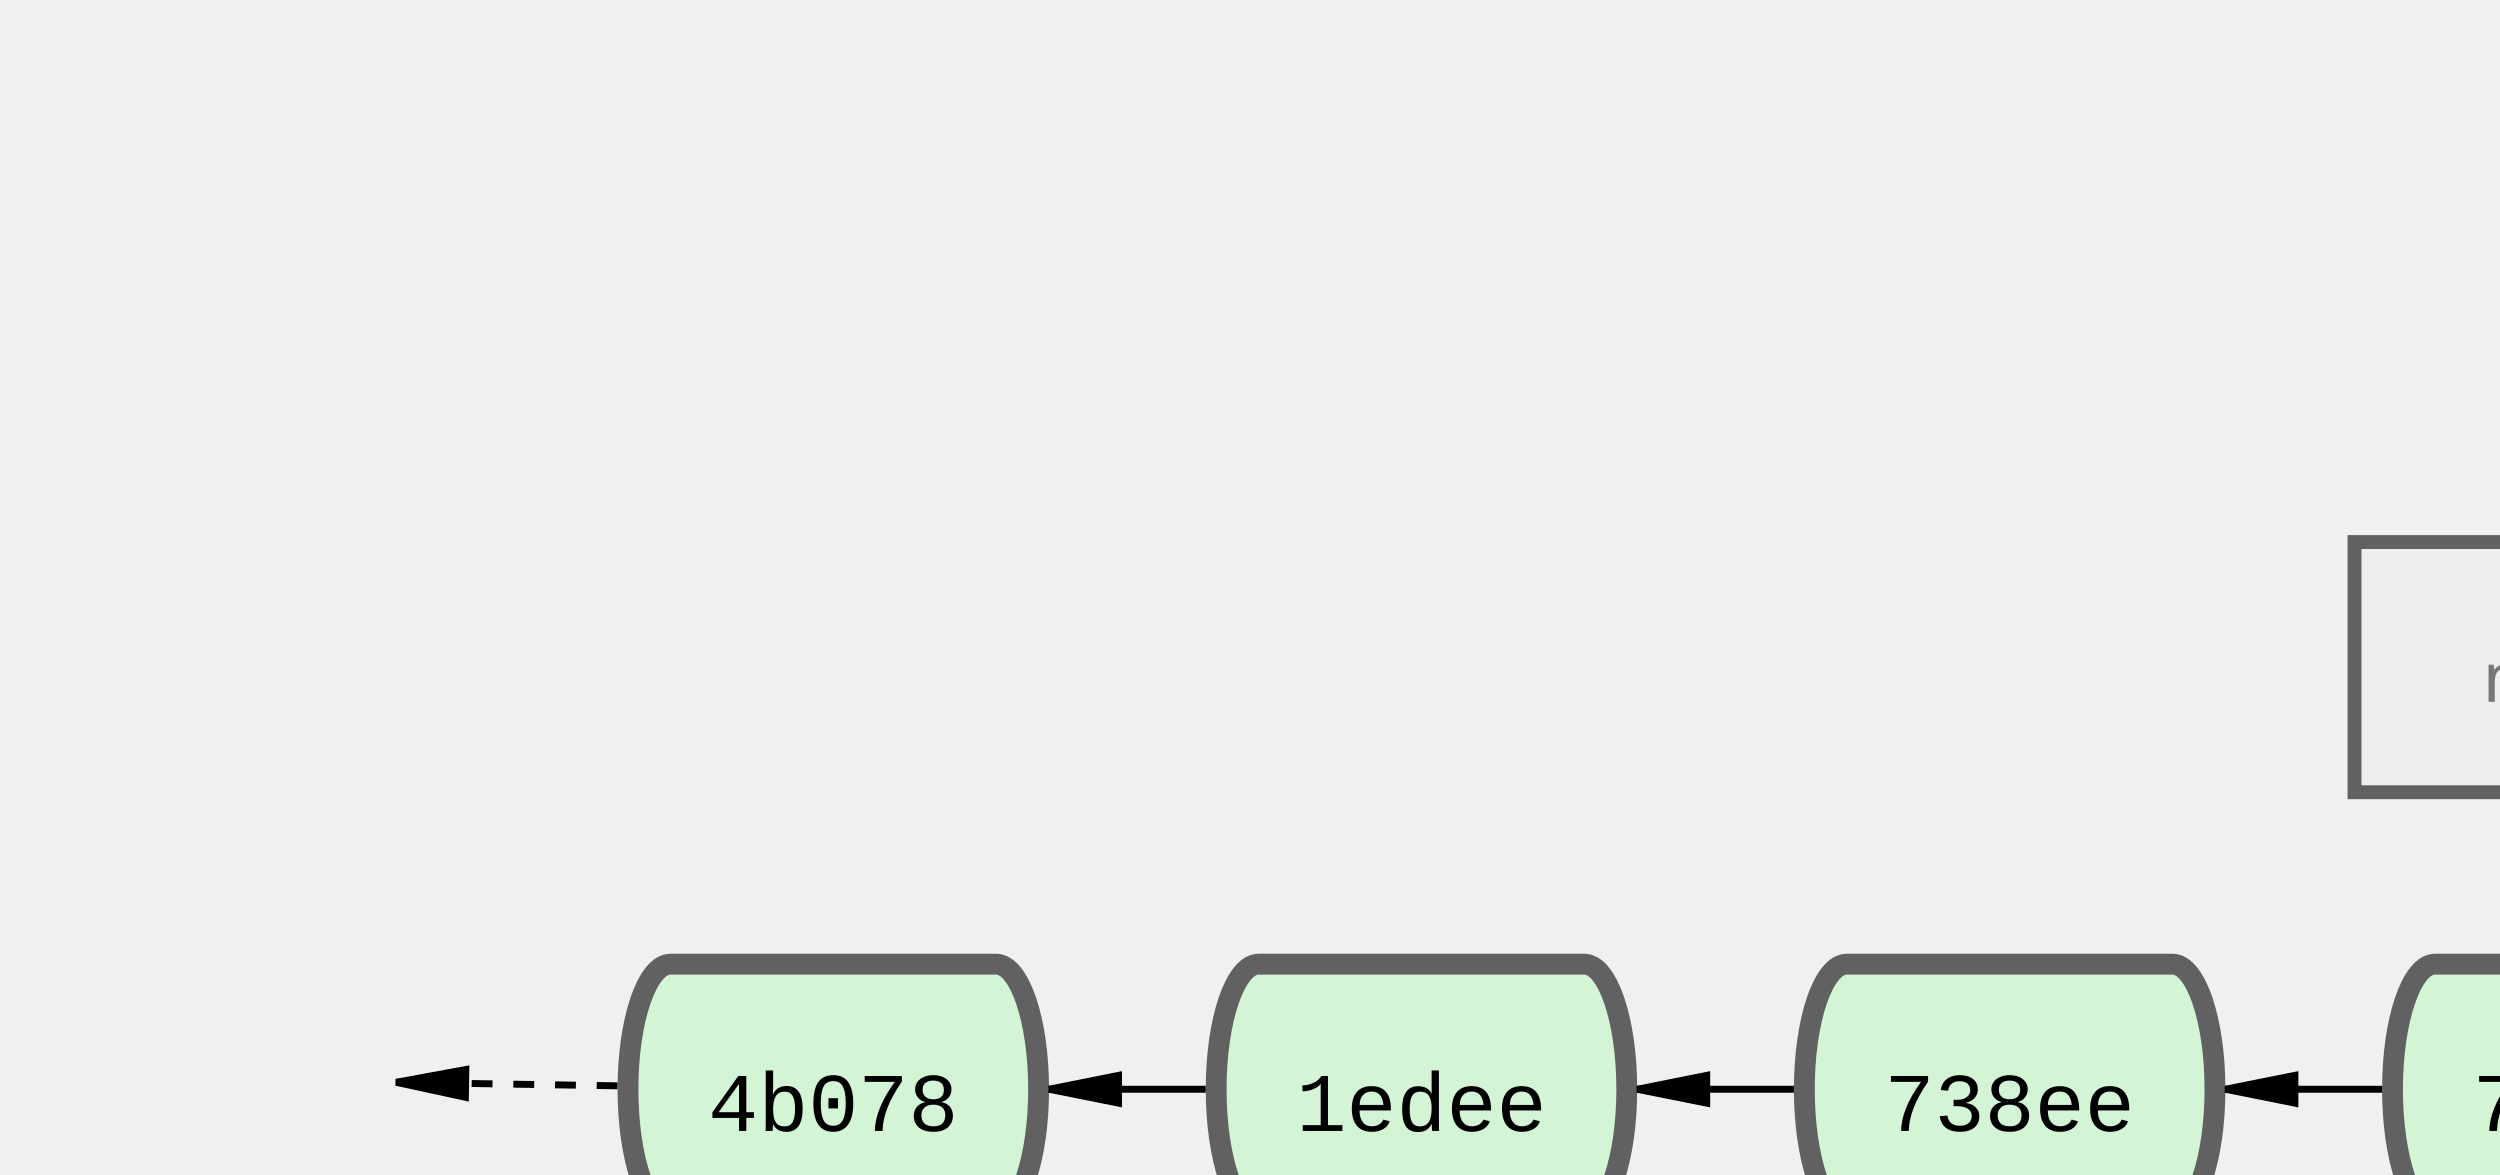
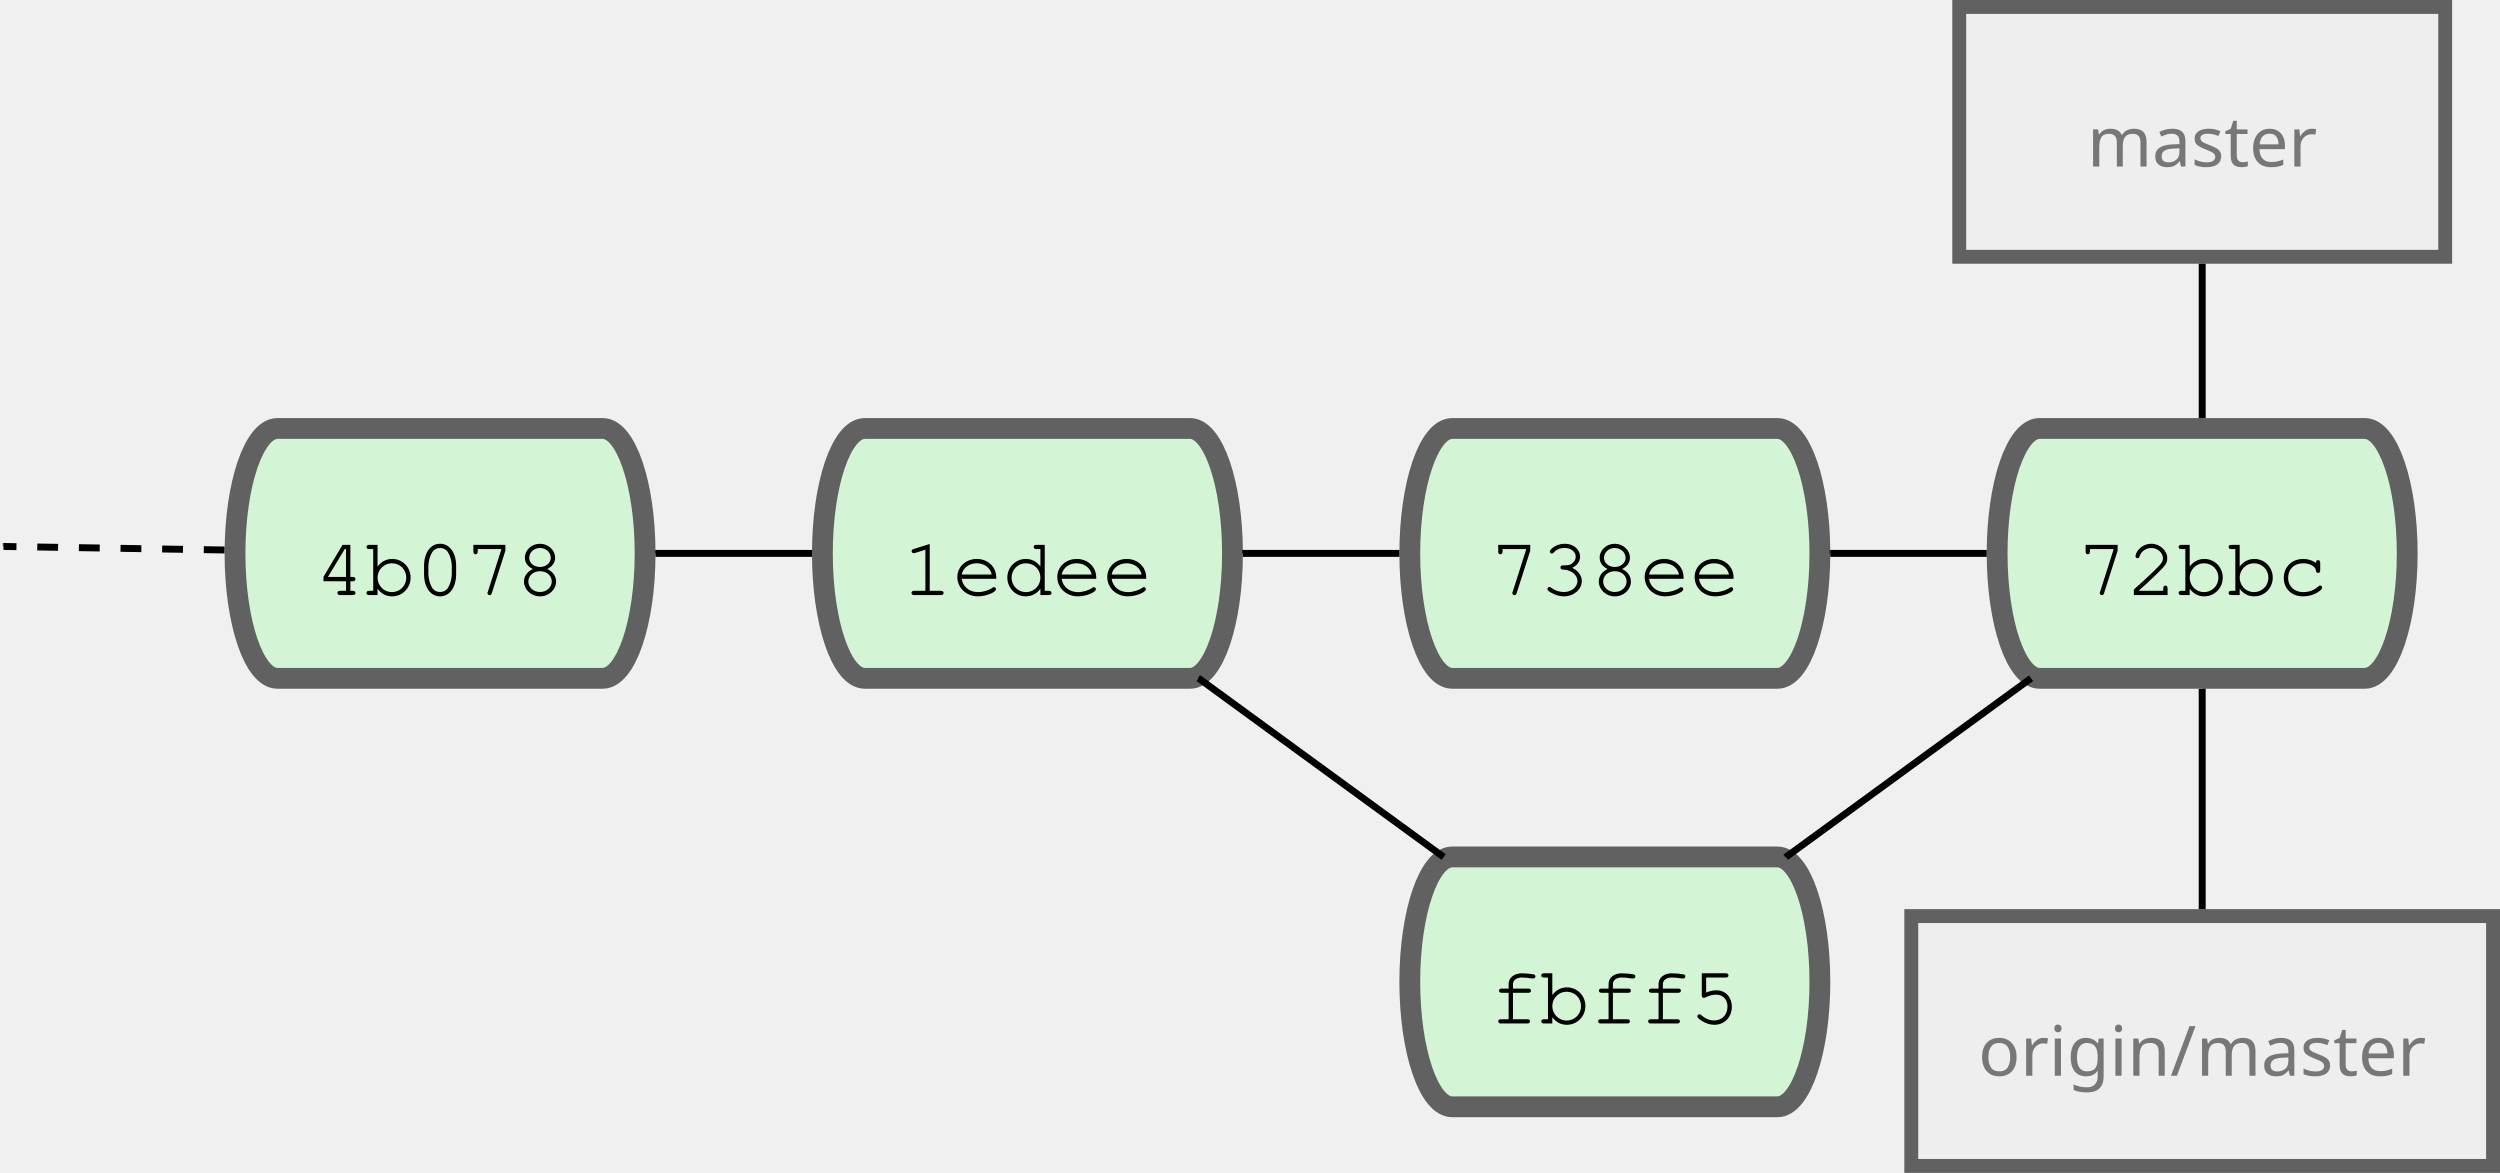
- <svg xmlns="http://www.w3.org/2000/svg">
+ <svg xmlns="http://www.w3.org/2000/svg" height="169" width="360.23" version="1.1">
  <defs>
-     <marker id="Arrow1Lend" orient="auto" refX="0.0" refY="0.0" style="overflow:visible;">
-       <path d="M -10,0.0 L -10.0,-2.0 L 0.0,0.0 L -10.0,2.0 z " id="path3666" style="fill-rule:evenodd;stroke:#000000;stroke-width:1.0px;marker-start:none;" />
+     <marker id="Arrow1Lend" refY="0" refX="0" orient="auto">
+       <path style="marker-start:none;" d="m-10,0,0-2,10,2-10,2z" fill-rule="evenodd" stroke="#000" stroke-width="1px" />
    </marker>
  </defs>
-   <g style="stroke:#000000;fill:#fff">
-     <rect height="36.0" id="1342" rx="6.116" ry="18.0" style="stroke:#616161;stroke-width:3px;fill:#d3f5d6" width="59.09" x="259.636" y="200.48" />
-     <text id="1342_text" style="fill:#000000;stroke:#000000;stroke-width:0px;font-family: Courier New;font-size:12px" x="259.636" y="200.48">
-       <tspan fill="#000000" font-family="Courier;" font-size="12.0px" id="1342_line1" stroke="#000000" text-align="center" text-anchor="middle" x="289.181" y="224.48">
- 				fbff5
- 			</tspan>
+   <g transform="translate(-56.5,-77)">
+     <rect rx="6.116" ry="18" height="36" width="59.09" stroke="#616161" y="200.48" x="259.64" stroke-width="3px" fill="#d3f5d6" />
+     <text font-family="Courier New" font-size="12px" stroke="#000000" y="200.48" x="259.636" stroke-width="0px" fill="#000000">
+       <tspan font-size="12px" fill="#000000" style="text-anchor:middle;text-align:center;" stroke="#000000" y="224.48" x="289.181" font-family="'Courier" text-align="center">fbff5</tspan>
    </text>
-     <rect height="36.0" id="1343" rx="6.116" ry="18.0" style="stroke:#616161;stroke-width:3px;fill:#d3f5d6" width="59.09" x="259.637" y="138.74" />
-     <text id="1343_text" style="fill:#000000;stroke:#000000;stroke-width:0px;font-family: Courier New;font-size:12px" x="259.637" y="138.74">
-       <tspan fill="#000000" font-family="Courier;" font-size="12.0px" id="1343_line1" stroke="#000000" text-align="center" text-anchor="middle" x="289.182" y="162.74">
- 				738ee
- 			</tspan>
+     <rect rx="6.116" ry="18" height="36" width="59.09" stroke="#616161" y="138.74" x="259.64" stroke-width="3px" fill="#d3f5d6" />
+     <text font-family="Courier New" font-size="12px" stroke="#000000" y="138.74" x="259.637" stroke-width="0px" fill="#000000">
+       <tspan font-size="12px" fill="#000000" style="text-anchor:middle;text-align:center;" stroke="#000000" y="162.74" x="289.182" font-family="'Courier" text-align="center">738ee</tspan>
    </text>
-     <rect height="36.0" id="1344" rx="6.116" ry="18.0" style="stroke:#616161;stroke-width:3px;fill:#d3f5d6" width="59.09" x="175.0" y="138.74" />
-     <text id="1344_text" style="fill:#000000;stroke:#000000;stroke-width:0px;font-family: Courier New;font-size:12px" x="175.0" y="138.74">
-       <tspan fill="#000000" font-family="Courier;" font-size="12.0px" id="1344_line1" stroke="#000000" text-align="center" text-anchor="middle" x="204.545" y="162.74">
- 				1edee
- 			</tspan>
+     <rect rx="6.116" ry="18" height="36" width="59.09" stroke="#616161" y="138.74" x="175" stroke-width="3px" fill="#d3f5d6" />
+     <text font-family="Courier New" font-size="12px" stroke="#000000" y="138.74" x="175" stroke-width="0px" fill="#000000">
+       <tspan font-size="12px" fill="#000000" style="text-anchor:middle;text-align:center;" stroke="#000000" y="162.74" x="204.545" font-family="'Courier" text-align="center">1edee</tspan>
    </text>
-     <path d="M 264.521,200.491 L 229.205,174.729" id="1347" style="marker-start:none;stroke:#000000;marker-end:url(#Arrow1Lend);fill:none" />
-     <path d="M 258.137,156.74 L 235.59,156.74" id="1348" style="marker-start:none;stroke:#000000;marker-end:url(#Arrow1Lend);fill:none" />
-     <path d="M 88.866,156.247 L 57.0,155.74" id="1349" style="marker-start:none;stroke:#000000;marker-end:url(#Arrow1Lend);stroke-dasharray:3 3;fill:none" />
-     <rect height="36.0" id="1350" style="stroke:#616161;stroke-width:2px;fill:#eeeeee" width="83.829" x="331.905" y="209.0" />
-     <text id="1350_text" style="fill:#cccccc;stroke:#cccccc;stroke-width:0px;font-family: Luxi Sans;font-size:10px" x="331.905" y="209.0">
-       <tspan fill="#777777" font-family="LucidaGrande;" font-size="10.0px" id="1350_line1" stroke="#777777" text-align="center" text-anchor="middle" x="373.82" y="232.0">
- 				origin/master
- 			</tspan>
+     <path style="marker-start:none;marker-end:url(#Arrow1Lend);" fill="none" d="M264.52,200.49,229.2,174.73" stroke="#000" />
+     <path style="marker-start:none;marker-end:url(#Arrow1Lend);" fill="none" d="m258.14,156.74-22.547,0" stroke="#000" />
+     <path style="marker-end:url(#Arrow1Lend);marker-start:none;" d="M88.866,156.25,57,155.74" stroke="#000" stroke-dasharray="3, 3" fill="none" />
+     <rect height="36" width="83.829" stroke="#616161" y="209" x="331.9" stroke-width="2px" fill="#EEE" />
+     <text font-family="Luxi Sans" font-size="10px" stroke="#cccccc" y="209" x="331.905" stroke-width="0px" fill="#cccccc">
+       <tspan font-size="10px" fill="#777777" style="text-anchor:middle;text-align:center;" stroke="#777777" y="232" x="373.819" font-family="'LucidaGrande" text-align="center">origin/master</tspan>
    </text>
-     <path d="M 373.819,208.0 L 373.819,176.24" id="1351" style="marker-start:none;stroke:#000000;marker-end:url(#Arrow1Lend);fill:none" />
-     <rect height="36.0" id="1352" style="stroke:#616161;stroke-width:2px;fill:#eeeeee" width="70.022" x="338.808" y="78.0" />
-     <text id="1352_text" style="fill:#cccccc;stroke:#cccccc;stroke-width:0px;font-family: Luxi Sans;font-size:10px" x="338.808" y="78.0">
-       <tspan fill="#777777" font-family="LucidaGrande;" font-size="10.0px" id="1352_line1" stroke="#777777" text-align="center" text-anchor="middle" x="373.819" y="101.0">
- 				master
- 			</tspan>
+     <path style="marker-start:none;marker-end:url(#Arrow1Lend);" fill="none" d="m373.82,208,0-31.76" stroke="#000" />
+     <rect height="36" width="70.022" stroke="#616161" y="78" x="338.81" stroke-width="2px" fill="#EEE" />
+     <text font-family="Luxi Sans" font-size="10px" stroke="#cccccc" y="78" x="338.808" stroke-width="0px" fill="#cccccc">
+       <tspan font-size="10px" fill="#777777" style="text-anchor:middle;text-align:center;" stroke="#777777" y="101" x="373.819" font-family="'LucidaGrande" text-align="center">master</tspan>
    </text>
-     <path d="M 373.819,115.0 L 373.819,137.24" id="1353" style="marker-start:none;stroke:#000000;marker-end:url(#Arrow1Lend);fill:none" />
-     <rect height="36.0" id="1356" rx="6.116" ry="18.0" style="stroke:#616161;stroke-width:3px;fill:#d3f5d6" width="59.09" x="90.363" y="138.74" />
-     <text id="1356_text" style="fill:#000000;stroke:#000000;stroke-width:0px;font-family: Courier New;font-size:12px" x="90.363" y="138.74">
-       <tspan fill="#000000" font-family="Courier;" font-size="12.0px" id="1356_line1" stroke="#000000" text-align="center" text-anchor="middle" x="119.908" y="162.74">
- 				4b078
- 			</tspan>
+     <path style="marker-start:none;marker-end:url(#Arrow1Lend);" fill="none" d="m373.82,115,0,22.24" stroke="#000" />
+     <rect rx="6.116" ry="18" height="36" width="59.09" stroke="#616161" y="138.74" x="90.363" stroke-width="3px" fill="#d3f5d6" />
+     <text font-family="Courier New" font-size="12px" stroke="#000000" y="138.74" x="90.363" stroke-width="0px" fill="#000000">
+       <tspan font-size="12px" fill="#000000" style="text-anchor:middle;text-align:center;" stroke="#000000" y="162.74" x="119.908" font-family="'Courier" text-align="center">4b078</tspan>
    </text>
-     <path d="M 173.5,156.74 L 150.953,156.74" id="1357" style="marker-start:none;stroke:#000000;marker-end:url(#Arrow1Lend);fill:none" />
-     <rect height="36.0" id="1358" rx="6.116" ry="18.0" style="stroke:#616161;stroke-width:3px;fill:#d3f5d6" width="59.09" x="344.274" y="138.74" />
-     <text id="1358_text" style="fill:#000000;stroke:#000000;stroke-width:0px;font-family: Courier New;font-size:12px" x="344.274" y="138.74">
-       <tspan fill="#000000" font-family="Courier;" font-size="12.0px" id="1358_line1" stroke="#000000" text-align="center" text-anchor="middle" x="373.819" y="162.74">
- 				72bbc
- 			</tspan>
+     <path style="marker-start:none;marker-end:url(#Arrow1Lend);" fill="none" d="m173.5,156.74-22.547,0" stroke="#000" />
+     <rect rx="6.116" ry="18" height="36" width="59.09" stroke="#616161" y="138.74" x="344.27" stroke-width="3px" fill="#d3f5d6" />
+     <text font-family="Courier New" font-size="12px" stroke="#000000" y="138.74" x="344.274" stroke-width="0px" fill="#000000">
+       <tspan font-size="12px" fill="#000000" style="text-anchor:middle;text-align:center;" stroke="#000000" y="162.74" x="373.819" font-family="'Courier" text-align="center">72bbc</tspan>
    </text>
-     <path d="M 342.774,156.74 L 320.227,156.74" id="1359" style="marker-start:none;stroke:#000000;marker-end:url(#Arrow1Lend);fill:none" />
-     <path d="M 349.159,174.729 L 313.841,200.491" id="1360" style="marker-start:none;stroke:#000000;marker-end:url(#Arrow1Lend);fill:none" />
+     <path style="marker-start:none;marker-end:url(#Arrow1Lend);" fill="none" d="m342.77,156.74-22.547,0" stroke="#000" />
+     <path style="marker-start:none;marker-end:url(#Arrow1Lend);" fill="none" d="m349.16,174.73-35.318,25.762" stroke="#000" />
  </g>
</svg>
